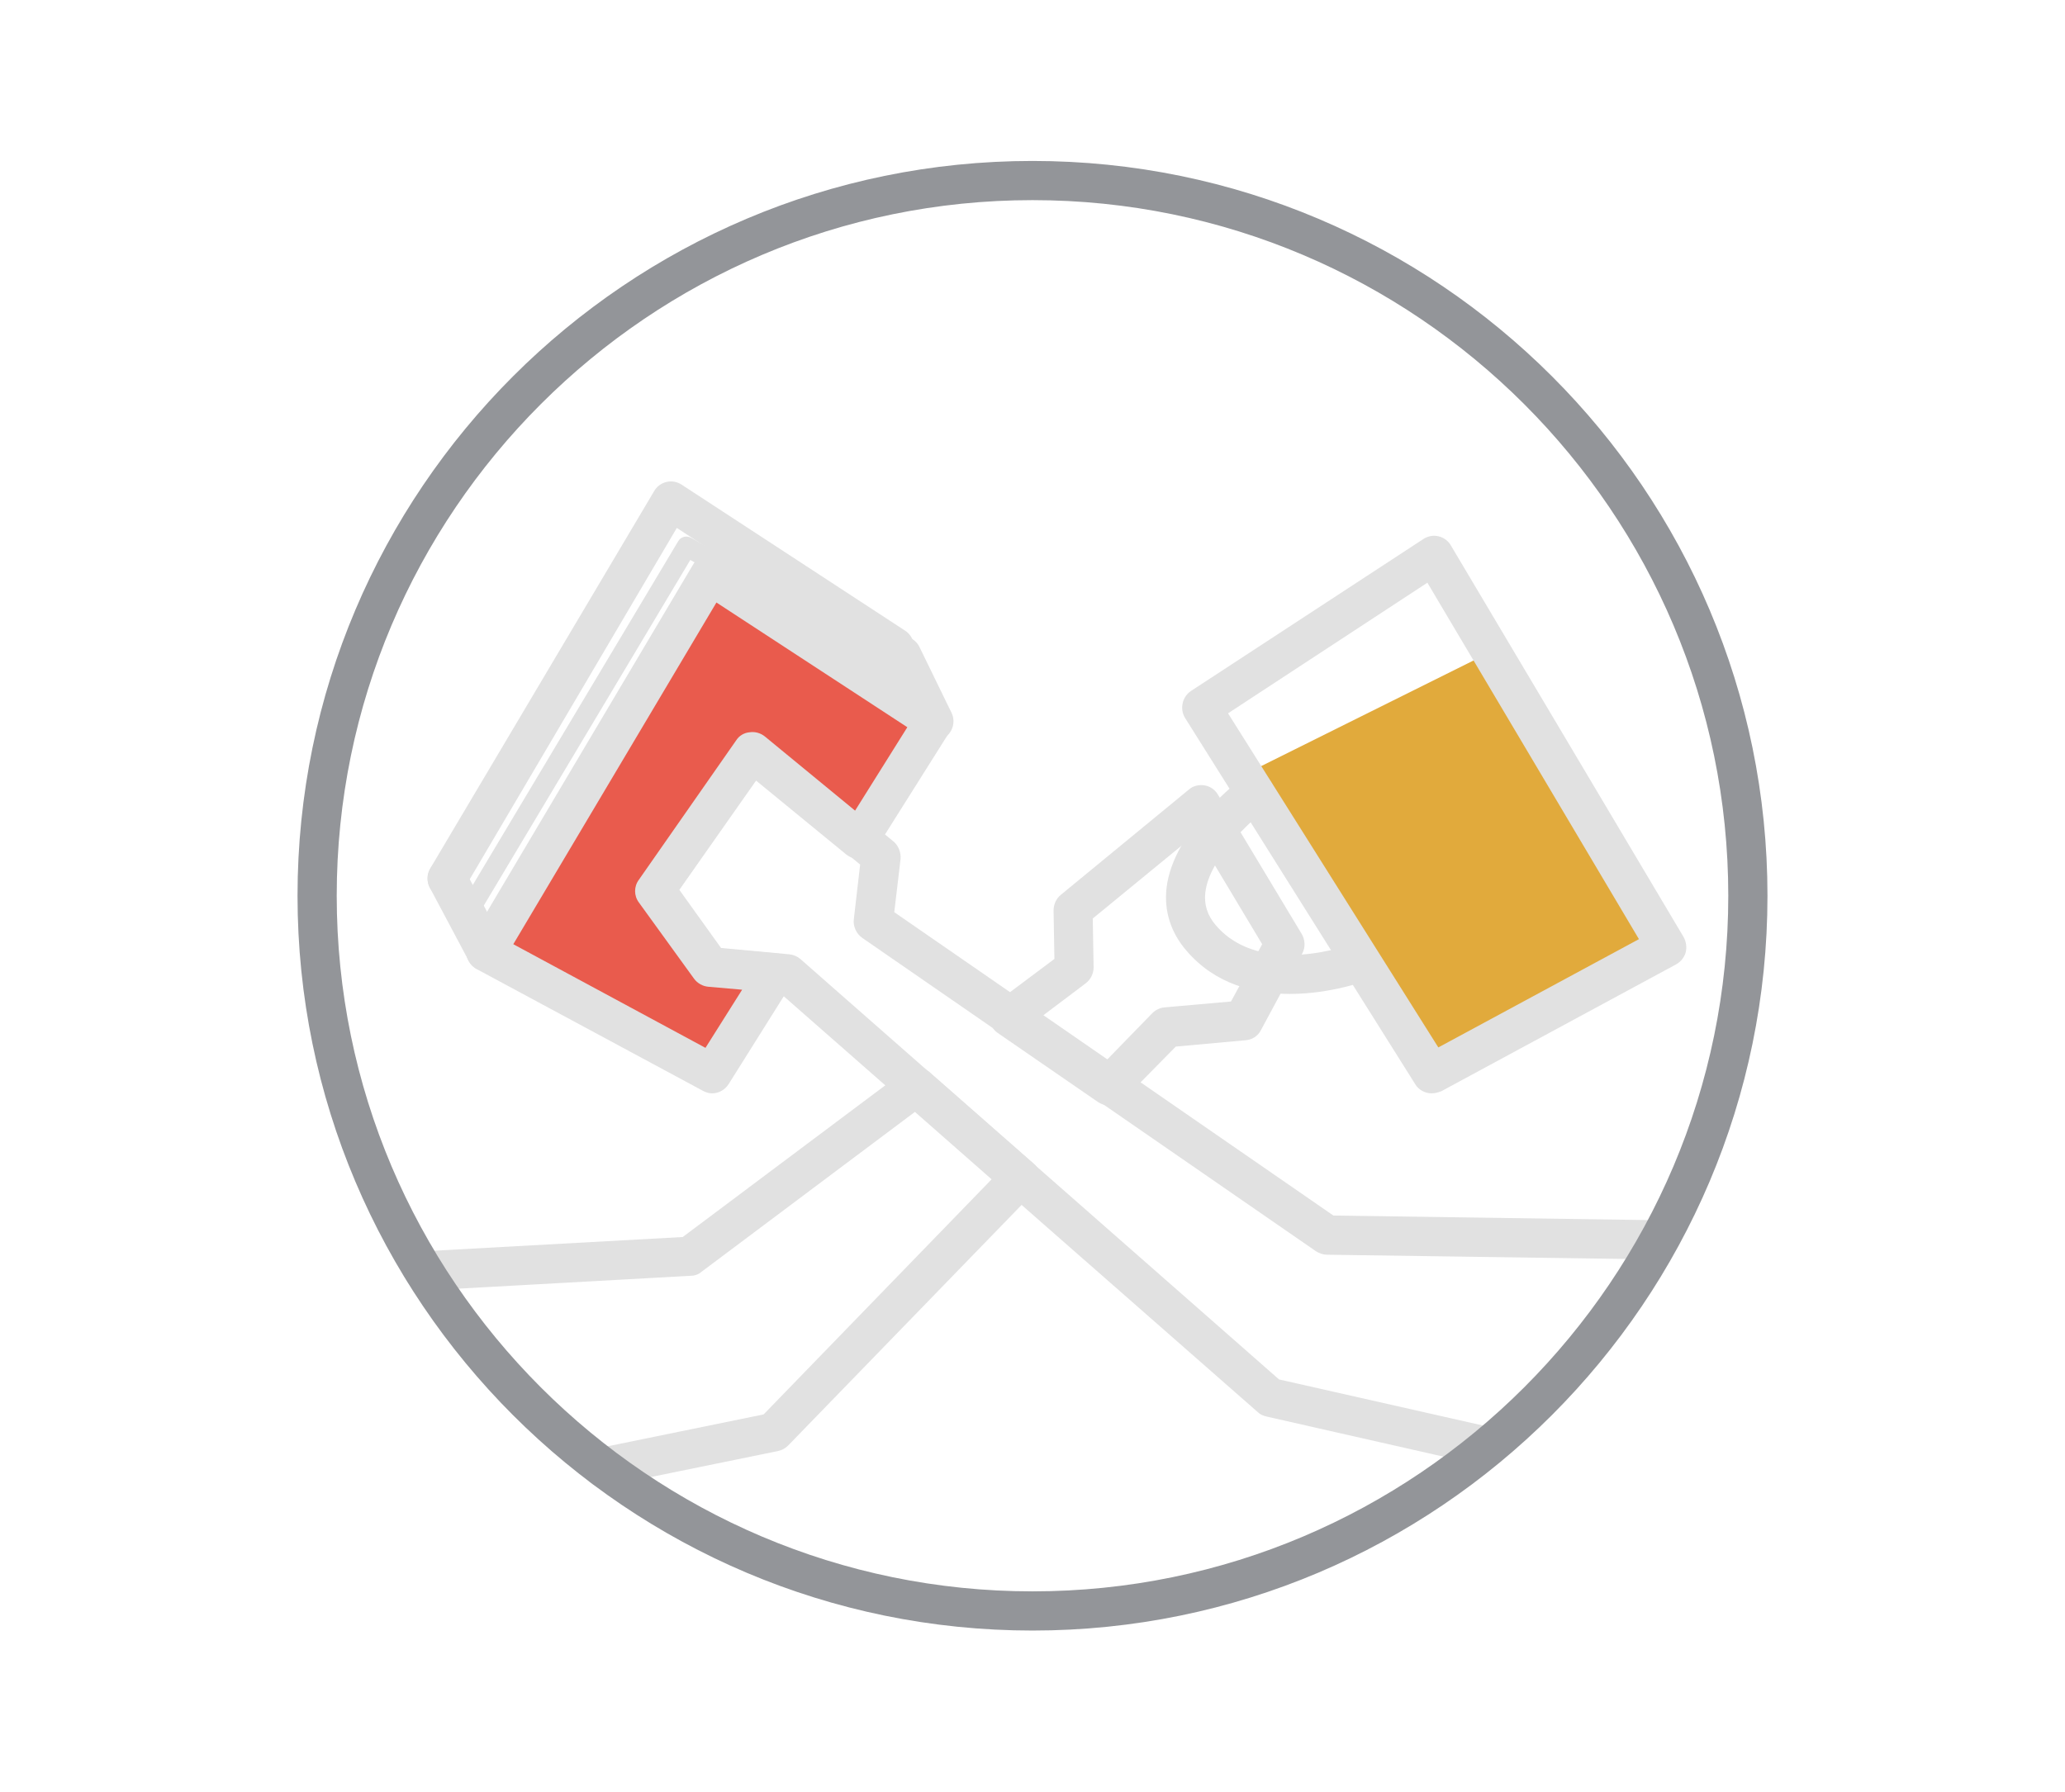
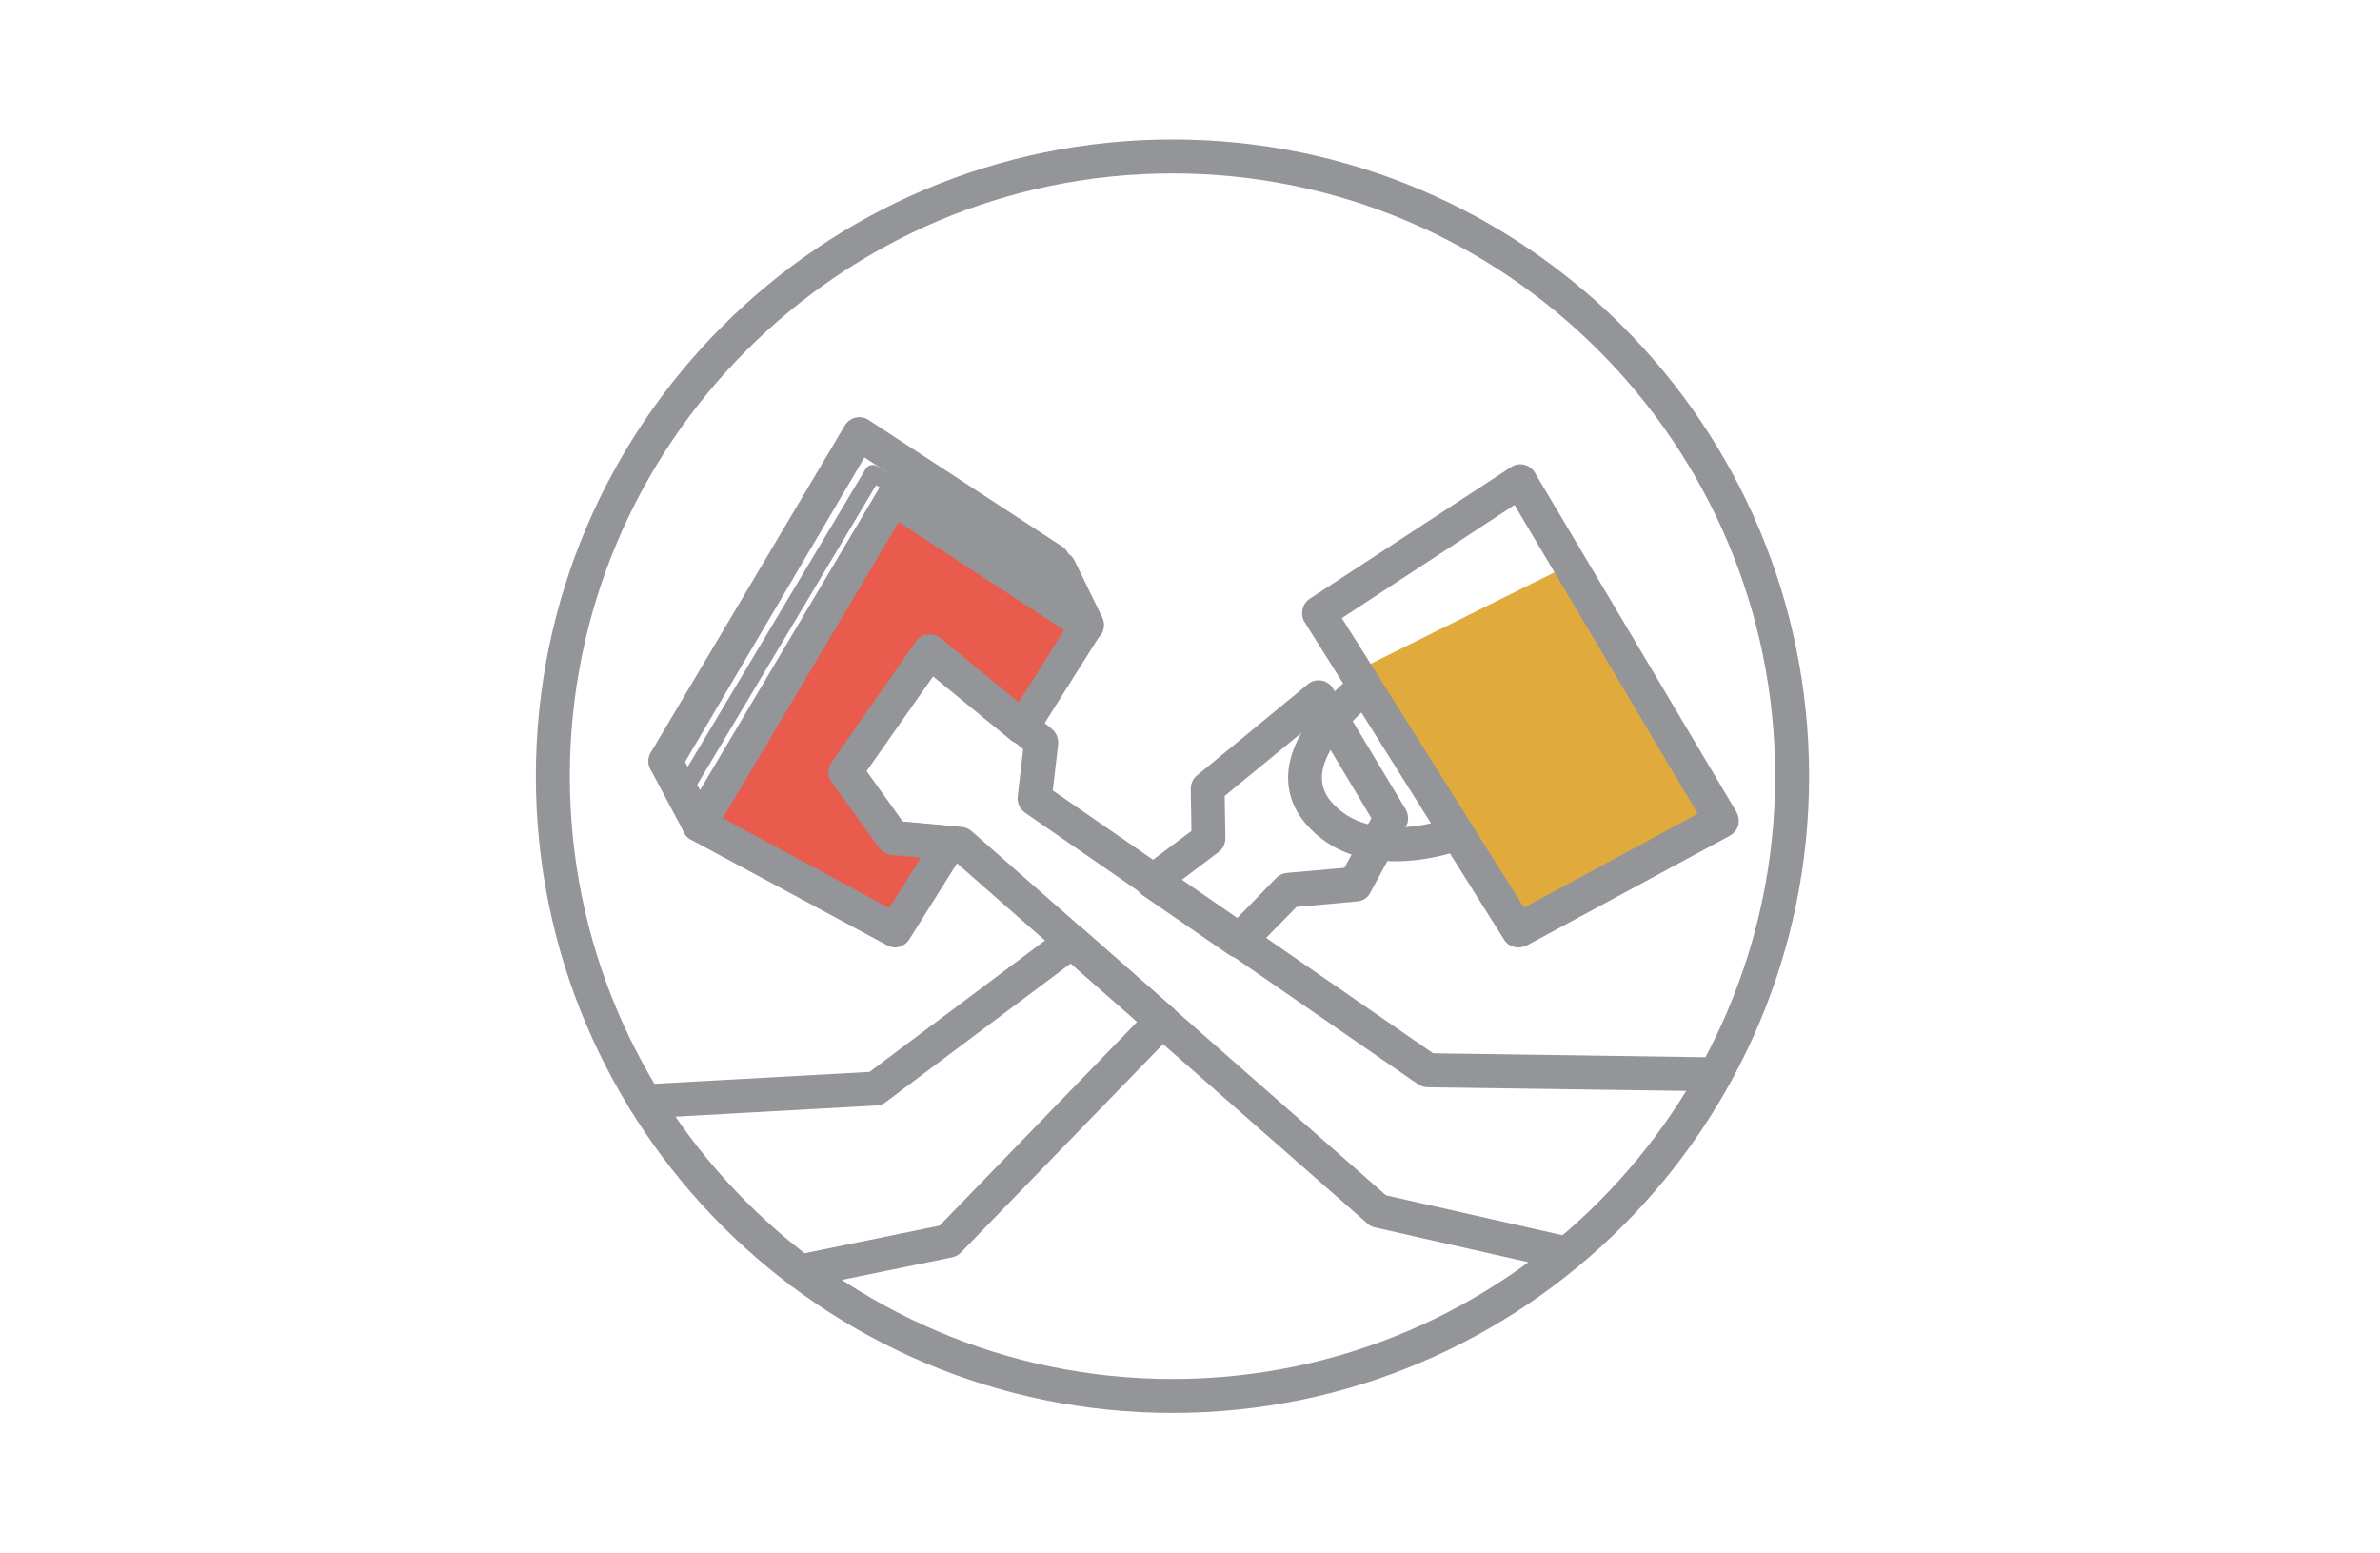
- <svg xmlns="http://www.w3.org/2000/svg" version="1.1" id="Layer_1" x="0px" y="0px" viewBox="81 0 490 425.2" enable-background="new 81 0 490 425.2" xml:space="preserve">
+ <svg xmlns="http://www.w3.org/2000/svg" version="1.1" id="Layer_1" x="0px" y="0px" viewBox="0 0 652 425.2" enable-background="new 0 0 652 425.2" xml:space="preserve">
  <g>
    <g>
-       <path fill="#E1E1E1" d="M187.1,213.2c-0.8,0-1.6-0.2-2.4-0.7c-2.2-1.3-2.9-4.2-1.6-6.4l53.1-89.5c0.6-1.1,1.7-1.9,2.9-2.2    c1.2-0.3,2.5-0.1,3.6,0.6l53.1,34.7c2.1,1.4,2.8,4.3,1.3,6.4c-1.4,2.1-4.3,2.8-6.4,1.3l-49.1-32.1L191.1,211    C190.2,212.4,188.7,213.2,187.1,213.2z" />
+       <path fill="#939599" d="M182.3,213.2c-0.8,0-1.6-0.2-2.4-0.7c-2.2-1.3-2.9-4.2-1.6-6.4l53.1-89.5c0.6-1.1,1.7-1.9,2.9-2.2    c1.2-0.3,2.5-0.1,3.6,0.6l53.1,34.7c2.1,1.4,2.8,4.3,1.3,6.4c-1.4,2.1-4.3,2.8-6.4,1.3l-49.1-32.1L186.3,211    C185.4,212.4,183.9,213.2,182.3,213.2z" />
    </g>
    <g>
-       <polygon fill="#E1AA3C" points="434.8,154.7 376.1,183.9 420.7,254.8 476.4,224.8   " />
+       <polygon fill="#E1AA3C" points="430,154.7 371.3,183.9 415.9,254.8 471.6,224.8   " />
    </g>
    <g>
-       <path fill="#E1E1E1" d="M420.7,259.5c-1.5,0-3.1-0.8-3.9-2.2l-54.6-86.9c-1.3-2.1-0.7-5,1.4-6.4l55.2-36.1    c1.1-0.7,2.4-0.9,3.6-0.6c1.2,0.3,2.3,1.1,2.9,2.2l55.2,92.9c0.6,1.1,0.8,2.4,0.5,3.6c-0.3,1.2-1.2,2.3-2.3,2.9l-55.7,30.1    C422.2,259.3,421.4,259.5,420.7,259.5z M372.4,169.3l49.9,79.3l47.6-25.7l-50.2-84.6L372.4,169.3z" />
+       <path fill="#939599" d="M415.9,259.5c-1.5,0-3.1-0.8-3.9-2.2l-54.6-86.9c-1.3-2.1-0.7-5,1.4-6.4l55.2-36.1    c1.1-0.7,2.4-0.9,3.6-0.6s2.3,1.1,2.9,2.2l55.2,92.9c0.6,1.1,0.8,2.4,0.5,3.6c-0.3,1.2-1.2,2.3-2.3,2.9L418.2,259    C417.4,259.3,416.6,259.5,415.9,259.5z M367.6,169.3l49.9,79.3l47.6-25.7l-50.2-84.6L367.6,169.3z" />
    </g>
    <g>
-       <path fill="#E1E1E1" d="M387.1,235.9c-8.3,0-17.7-2.2-24.6-10.3c-3.7-4.3-5.3-9.4-4.7-14.8c1.6-13.9,17.6-25.8,18.2-26.3    c2.1-1.5,5-1.1,6.5,1c1.5,2.1,1.1,5-1,6.5c-3.7,2.8-13.6,11.7-14.5,19.9c-0.3,2.8,0.5,5.4,2.5,7.7c10.8,12.7,32.5,4.4,32.7,4.4    c2.4-0.9,5.1,0.3,6,2.7c0.9,2.4-0.3,5.1-2.7,6C405,232.8,396.9,235.9,387.1,235.9z" />
+       <path fill="#939599" d="M382.3,235.9c-8.3,0-17.7-2.2-24.6-10.3c-3.7-4.3-5.3-9.4-4.7-14.8c1.6-13.9,17.6-25.8,18.2-26.3    c2.1-1.5,5-1.1,6.5,1s1.1,5-1,6.5c-3.7,2.8-13.6,11.7-14.5,19.9c-0.3,2.8,0.5,5.4,2.5,7.7c10.8,12.7,32.5,4.4,32.7,4.4    c2.4-0.9,5.1,0.3,6,2.7s-0.3,5.1-2.7,6C400.2,232.8,392.1,235.9,382.3,235.9z" />
    </g>
    <g>
-       <path fill="#E1E1E1" d="M302.6,175.8c-1.7,0-3.4-1-4.2-2.6l-7.6-15.6c-1.1-2.3-0.1-5.1,2.2-6.2c2.3-1.1,5.1-0.1,6.2,2.2l7.6,15.6    c1.1,2.3,0.1,5.1-2.2,6.2C304,175.7,303.3,175.8,302.6,175.8z" />
+       <path fill="#939599" d="M297.8,175.8c-1.7,0-3.4-1-4.2-2.6l-7.6-15.6c-1.1-2.3-0.1-5.1,2.2-6.2c2.3-1.1,5.1-0.1,6.2,2.2l7.6,15.6    c1.1,2.3,0.1,5.1-2.2,6.2C299.2,175.7,298.5,175.8,297.8,175.8z" />
    </g>
    <g>
-       <path fill="#E1E1E1" d="M192.4,218.2c-0.4,0-0.8-0.1-1.2-0.3c-1.1-0.7-1.5-2.1-0.8-3.2l51.5-86.2c0.6-1.1,2-1.5,3.2-0.8l54.8,31.4    c1.1,0.6,1.5,2.1,0.9,3.2c-0.6,1.1-2.1,1.5-3.2,0.9l-52.8-30.3l-50.3,84.2C193.9,217.8,193.2,218.2,192.4,218.2z" />
+       <path fill="#939599" d="M187.6,218.2c-0.4,0-0.8-0.1-1.2-0.3c-1.1-0.7-1.5-2.1-0.8-3.2l51.5-86.2c0.6-1.1,2-1.5,3.2-0.8l54.8,31.4    c1.1,0.6,1.5,2.1,0.9,3.2c-0.6,1.1-2.1,1.5-3.2,0.9L240,132.9l-50.3,84.2C189.1,217.8,188.4,218.2,187.6,218.2z" />
    </g>
    <g>
-       <path fill="#E1E1E1" d="M196.3,230.5c-1.7,0-3.3-0.9-4.1-2.5l-9.2-17.3c-1.2-2.3-0.3-5.1,1.9-6.3c2.3-1.2,5.1-0.3,6.3,1.9    l9.2,17.3c1.2,2.3,0.3,5.1-1.9,6.3C197.8,230.3,197,230.5,196.3,230.5z" />
+       <path fill="#939599" d="M191.5,230.5c-1.7,0-3.3-0.9-4.1-2.5l-9.2-17.3c-1.2-2.3-0.3-5.1,1.9-6.3c2.3-1.2,5.1-0.3,6.3,1.9    l9.2,17.3c1.2,2.3,0.3,5.1-1.9,6.3C193,230.3,192.2,230.5,191.5,230.5z" />
    </g>
    <g>
      <g>
-         <path fill="#E1E1E1" d="M344.2,262.4c-0.9,0-1.8-0.3-2.6-0.8l-23.8-16.4c-1.2-0.8-2-2.2-2-3.7c0-1.5,0.7-2.9,1.9-3.8l13.5-10.1     l-0.2-11.5c0-1.4,0.6-2.8,1.7-3.7l30.4-25c1-0.9,2.4-1.2,3.7-1c1.3,0.2,2.5,1,3.2,2.2l19.9,33.1c0.8,1.4,0.9,3.2,0.1,4.6     l-9.8,18.2c-0.7,1.4-2.1,2.3-3.7,2.4l-16.5,1.5L347.6,261C346.7,261.9,345.5,262.4,344.2,262.4z M328.4,241.1l15.2,10.5     l10.8-11.1c0.8-0.8,1.8-1.3,2.9-1.4l15.8-1.4l7.4-13.6l-15.7-26.2L340.3,218l0.2,11.6c0,1.5-0.7,2.9-1.9,3.8L328.4,241.1z" />
+         <path fill="#939599" d="M339.4,262.4c-0.9,0-1.8-0.3-2.6-0.8L313,245.2c-1.2-0.8-2-2.2-2-3.7s0.7-2.9,1.9-3.8l13.5-10.1     l-0.2-11.5c0-1.4,0.6-2.8,1.7-3.7l30.4-25c1-0.9,2.4-1.2,3.7-1c1.3,0.2,2.5,1,3.2,2.2l19.9,33.1c0.8,1.4,0.9,3.2,0.1,4.6     l-9.8,18.2c-0.7,1.4-2.1,2.3-3.7,2.4l-16.5,1.5L342.8,261C341.9,261.9,340.7,262.4,339.4,262.4z M323.6,241.1l15.2,10.5     l10.8-11.1c0.8-0.8,1.8-1.3,2.9-1.4l15.8-1.4l7.4-13.6L360,197.9L335.5,218l0.2,11.6c0,1.5-0.7,2.9-1.9,3.8L323.6,241.1z" />
      </g>
      <g>
-         <path fill="#E1E1E1" d="M224,352.9c-2.2,0-4.1-1.5-4.5-3.7c-0.5-2.5,1.1-5,3.6-5.5l39.1-8l54.1-55.8l-18.2-16l-50.7,38     c-0.7,0.6-1.6,0.9-2.5,0.9l-63.1,3.5c-2.5,0.1-4.8-1.8-4.9-4.4c-0.1-2.6,1.8-4.8,4.4-4.9l61.7-3.4l52.6-39.4     c1.8-1.3,4.2-1.2,5.9,0.2l24.7,21.7c1,0.8,1.5,2,1.6,3.3c0.1,1.3-0.4,2.5-1.3,3.4l-58.5,60.3c-0.7,0.7-1.5,1.1-2.4,1.3l-40.6,8.3     C224.6,352.9,224.3,352.9,224,352.9z" />
+         <path fill="#939599" d="M219.2,352.9c-2.2,0-4.1-1.5-4.5-3.7c-0.5-2.5,1.1-5,3.6-5.5l39.1-8l54.1-55.8l-18.2-16l-50.7,38     c-0.7,0.6-1.6,0.9-2.5,0.9l-63.1,3.5c-2.5,0.1-4.8-1.8-4.9-4.4c-0.1-2.6,1.8-4.8,4.4-4.9l61.7-3.4l52.6-39.4     c1.8-1.3,4.2-1.2,5.9,0.2l24.7,21.7c1,0.8,1.5,2,1.6,3.3s-0.4,2.5-1.3,3.4l-58.5,60.3c-0.7,0.7-1.5,1.1-2.4,1.3l-40.6,8.3     C219.8,352.9,219.5,352.9,219.2,352.9z" />
      </g>
    </g>
    <g>
-       <path fill="#E1E1E1" d="M432.8,347.7c-0.3,0-0.7,0-1-0.1l-50.3-11.4c-0.8-0.2-1.5-0.5-2-1L266,235.6l-16.8-1.5    c-1.3-0.1-2.6-0.8-3.4-1.9l-13.1-18.1c-1.2-1.6-1.2-3.8,0-5.4l23.1-33.1c0.7-1.1,1.9-1.8,3.2-1.9c1.3-0.2,2.6,0.2,3.6,1l30.4,25    c1.2,1,1.8,2.6,1.7,4.1l-1.5,12.7l104.2,72l76.2,1.1c2.6,0,4.6,2.1,4.6,4.7c0,2.6-2.1,4.7-4.7,4.6l-77.6-1.1    c-0.9,0-1.8-0.3-2.6-0.8l-107.7-74.4c-1.4-1-2.2-2.7-2-4.4l1.5-13l-24.5-20.2l-18.4,26.2l9.9,13.8l16.2,1.5c1,0.1,1.9,0.5,2.6,1.1    l113.6,99.8l49.1,11.1c2.5,0.6,4.1,3.1,3.5,5.6C436.8,346.3,434.9,347.7,432.8,347.7z" />
+       <path fill="#939599" d="M428,347.7c-0.3,0-0.7,0-1-0.1l-50.3-11.4c-0.8-0.2-1.5-0.5-2-1l-113.5-99.6l-16.8-1.5    c-1.3-0.1-2.6-0.8-3.4-1.9l-13.1-18.1c-1.2-1.6-1.2-3.8,0-5.4l23.1-33.1c0.7-1.1,1.9-1.8,3.2-1.9c1.3-0.2,2.6,0.2,3.6,1l30.4,25    c1.2,1,1.8,2.6,1.7,4.1l-1.5,12.7l104.2,72l76.2,1.1c2.6,0,4.6,2.1,4.6,4.7s-2.1,4.7-4.7,4.6l-77.6-1.1c-0.9,0-1.8-0.3-2.6-0.8    l-107.7-74.4c-1.4-1-2.2-2.7-2-4.4l1.5-13L255.8,185l-18.4,26.2l9.9,13.8l16.2,1.5c1,0.1,1.9,0.5,2.6,1.1l113.6,99.8l49.1,11.1    c2.5,0.6,4.1,3.1,3.5,5.6C432,346.3,430.1,347.7,428,347.7z" />
    </g>
    <g>
-       <polygon fill="#E95B4D" points="249.4,229.5 236.3,211.4 259.5,178.3 284.9,199.2 302.6,171.2 249.4,136.4 196.3,225.9 250,254.8     265,230.9   " />
-       <path fill="#E1E1E1" d="M250,259.5c-0.7,0-1.5-0.2-2.2-0.6L194.1,230c-1.1-0.6-1.9-1.6-2.3-2.8c-0.3-1.2-0.2-2.5,0.5-3.6    l53.1-89.5c0.6-1.1,1.7-1.9,2.9-2.2c1.2-0.3,2.5-0.1,3.6,0.6l53.1,34.7c2.1,1.4,2.7,4.2,1.4,6.4l-17.7,28.1    c-0.7,1.1-1.9,1.9-3.2,2.1c-1.3,0.2-2.7-0.2-3.7-1l-21.6-17.7L242,211.3l9.9,13.8l13.5,1.2c1.6,0.1,3,1.1,3.7,2.6    c0.7,1.4,0.6,3.2-0.2,4.5l-15,23.9C253,258.7,251.5,259.5,250,259.5z M202.8,224.1l45.6,24.6l8.7-13.8l-8-0.7    c-1.3-0.1-2.6-0.8-3.4-1.9l-13.1-18.1c-1.2-1.6-1.2-3.8,0-5.4l23.1-33.1c0.7-1.1,1.9-1.8,3.2-1.9c1.3-0.2,2.6,0.2,3.6,1l21.4,17.6    l12.4-19.8L251,143L202.8,224.1z" />
+       <polygon fill="#E95B4D" points="244.6,229.5 231.5,211.4 254.7,178.3 280.1,199.2 297.8,171.2 244.6,136.4 191.5,225.9     245.2,254.8 260.2,230.9   " />
+       <path fill="#939599" d="M245.2,259.5c-0.7,0-1.5-0.2-2.2-0.6L189.3,230c-1.1-0.6-1.9-1.6-2.3-2.8c-0.3-1.2-0.2-2.5,0.5-3.6    l53.1-89.5c0.6-1.1,1.7-1.9,2.9-2.2c1.2-0.3,2.5-0.1,3.6,0.6l53.1,34.7c2.1,1.4,2.7,4.2,1.4,6.4l-17.7,28.1    c-0.7,1.1-1.9,1.9-3.2,2.1c-1.3,0.2-2.7-0.2-3.7-1l-21.6-17.7l-18.2,26.2l9.9,13.8l13.5,1.2c1.6,0.1,3,1.1,3.7,2.6    c0.7,1.4,0.6,3.2-0.2,4.5l-15,23.9C248.2,258.7,246.7,259.5,245.2,259.5z M198,224.1l45.6,24.6l8.7-13.8l-8-0.7    c-1.3-0.1-2.6-0.8-3.4-1.9l-13.1-18.1c-1.2-1.6-1.2-3.8,0-5.4l23.1-33.1c0.7-1.1,1.9-1.8,3.2-1.9c1.3-0.2,2.6,0.2,3.6,1l21.4,17.6    l12.4-19.8L246.2,143L198,224.1z" />
    </g>
    <g>
-       <path fill="#939599" d="M326,387c-96.2,0-174.4-78.2-174.4-174.4S229.8,38.2,326,38.2c96.2,0,174.4,78.2,174.4,174.4    S422.1,387,326,387z M326,47.5c-91,0-165.1,74.1-165.1,165.1S235,377.7,326,377.7c91,0,165.1-74.1,165.1-165.1S417,47.5,326,47.5z    " />
+       <path fill="#939599" d="M321.2,387c-96.2,0-174.4-78.2-174.4-174.4S225,38.2,321.2,38.2s174.4,78.2,174.4,174.4    S417.3,387,321.2,387z M321.2,47.5c-91,0-165.1,74.1-165.1,165.1s74.1,165.1,165.1,165.1s165.1-74.1,165.1-165.1    S412.2,47.5,321.2,47.5z" />
    </g>
  </g>
</svg>
